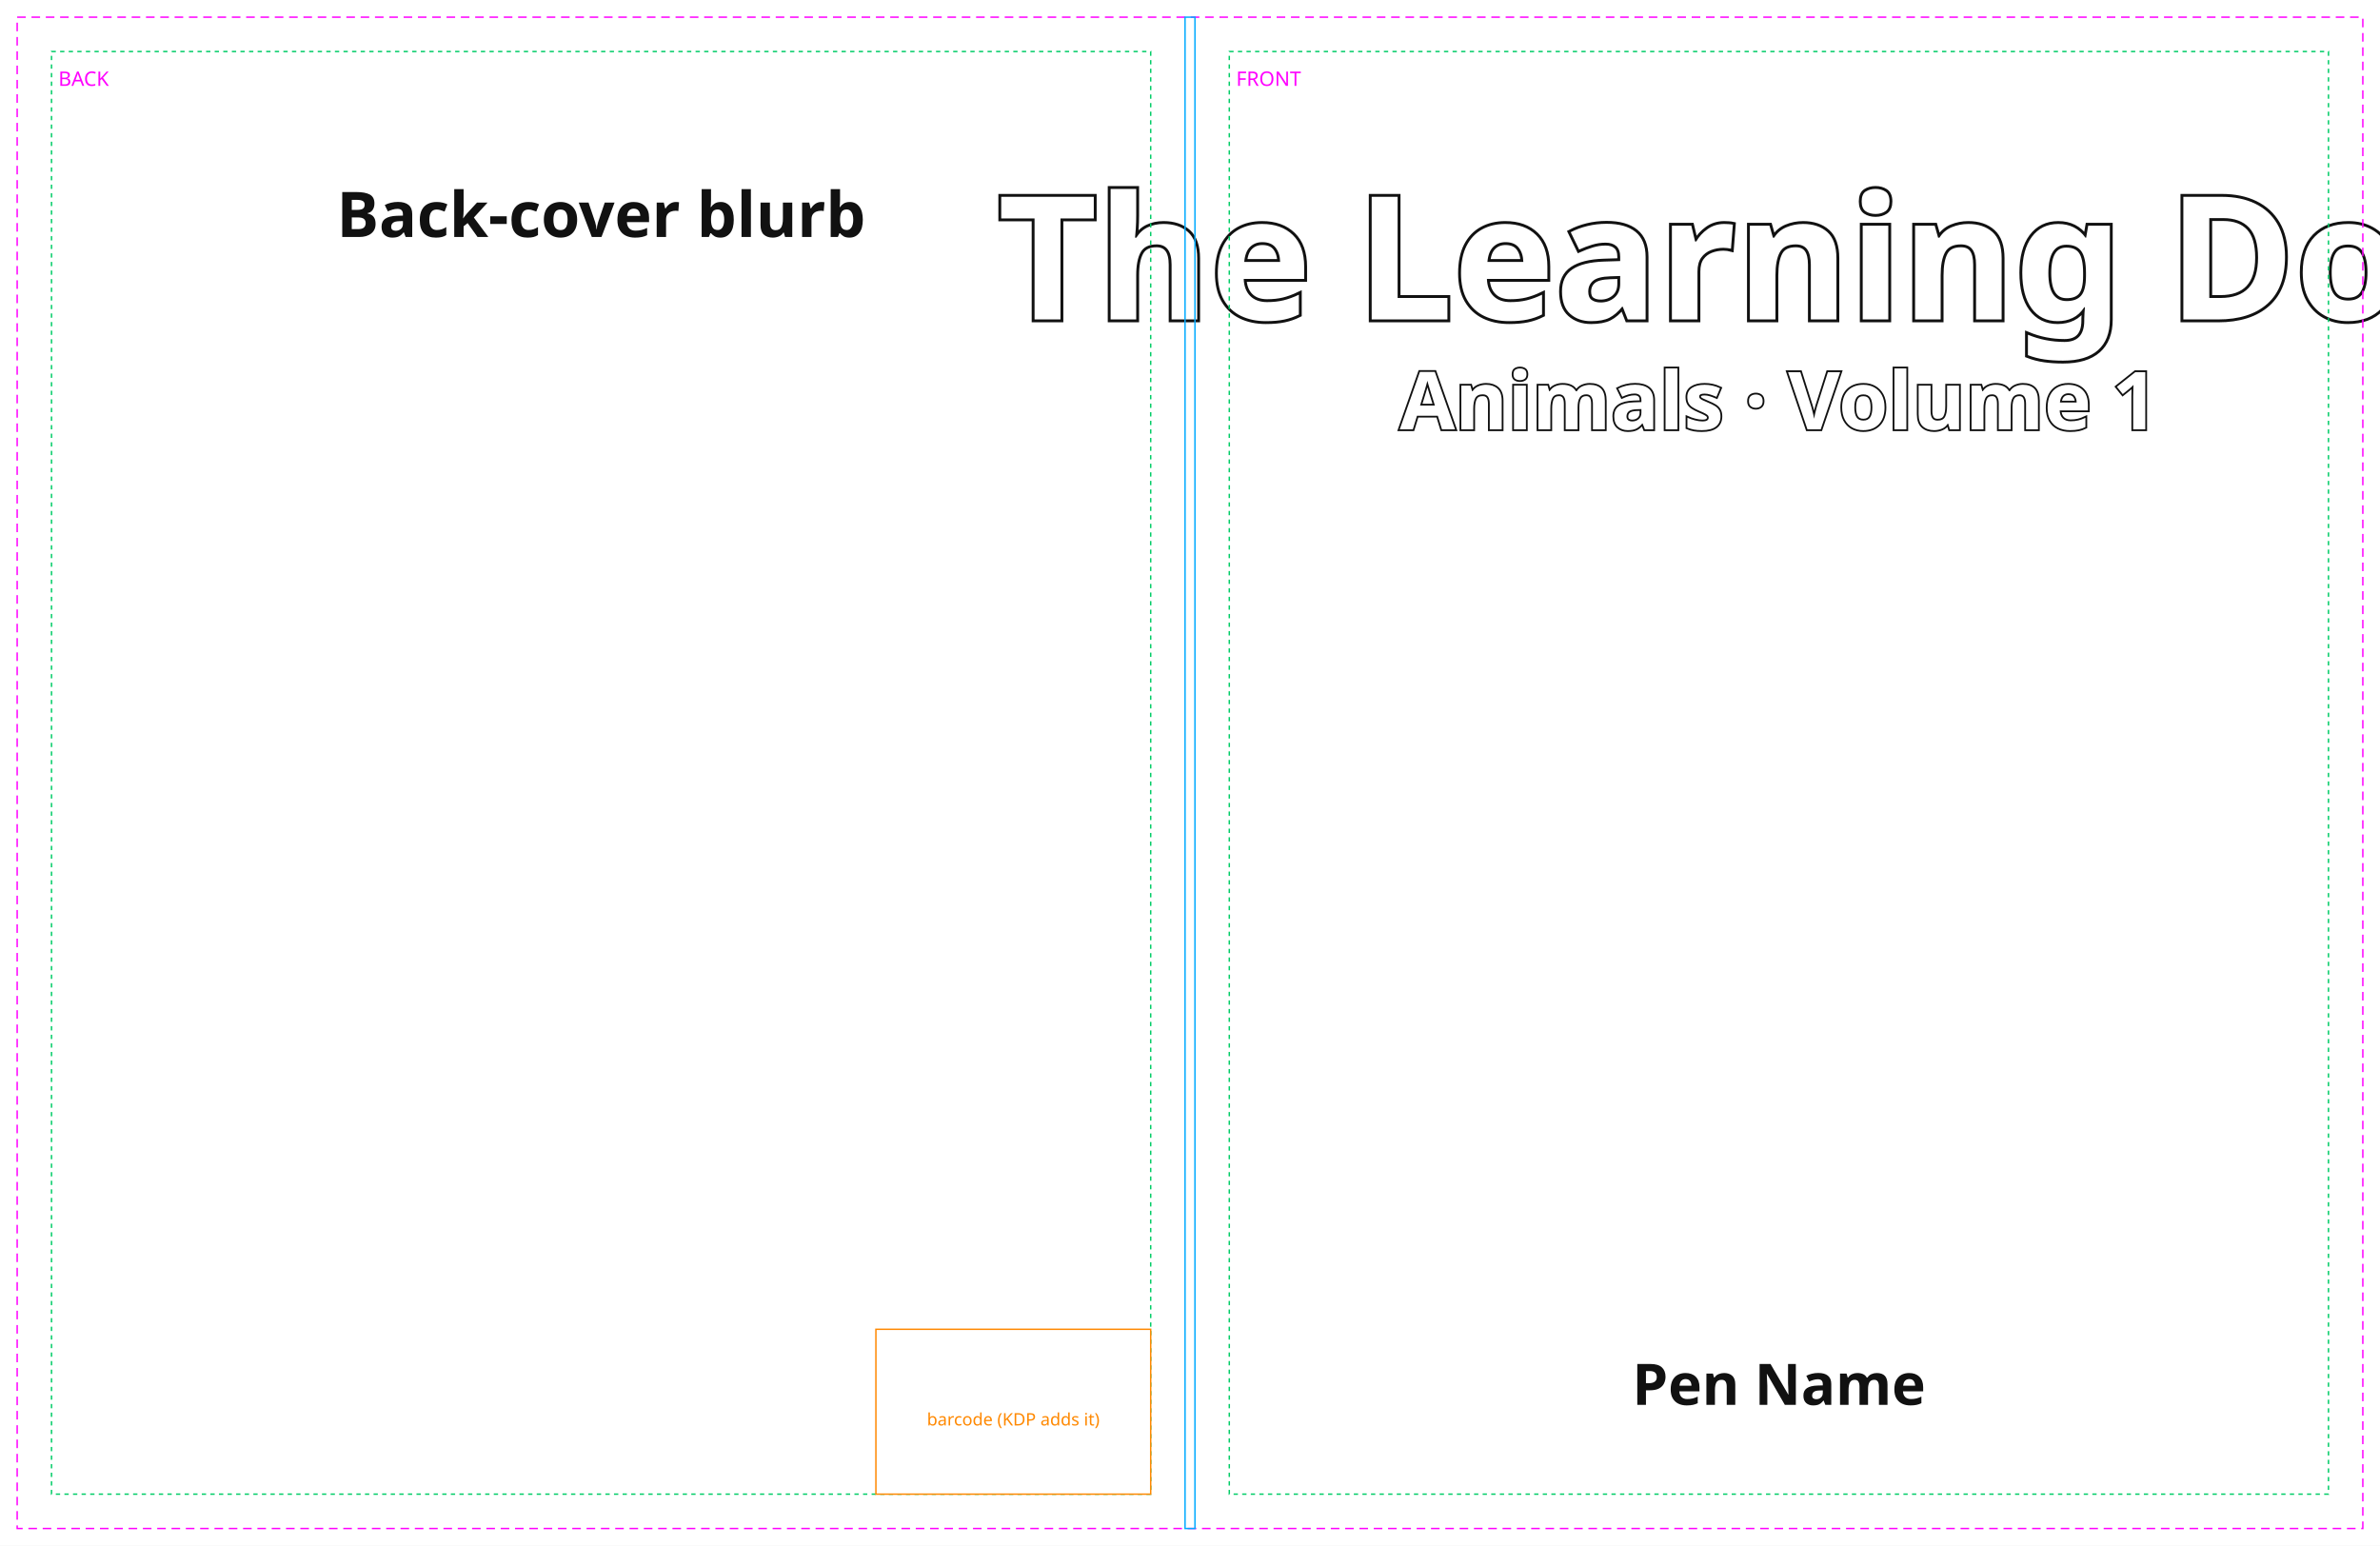
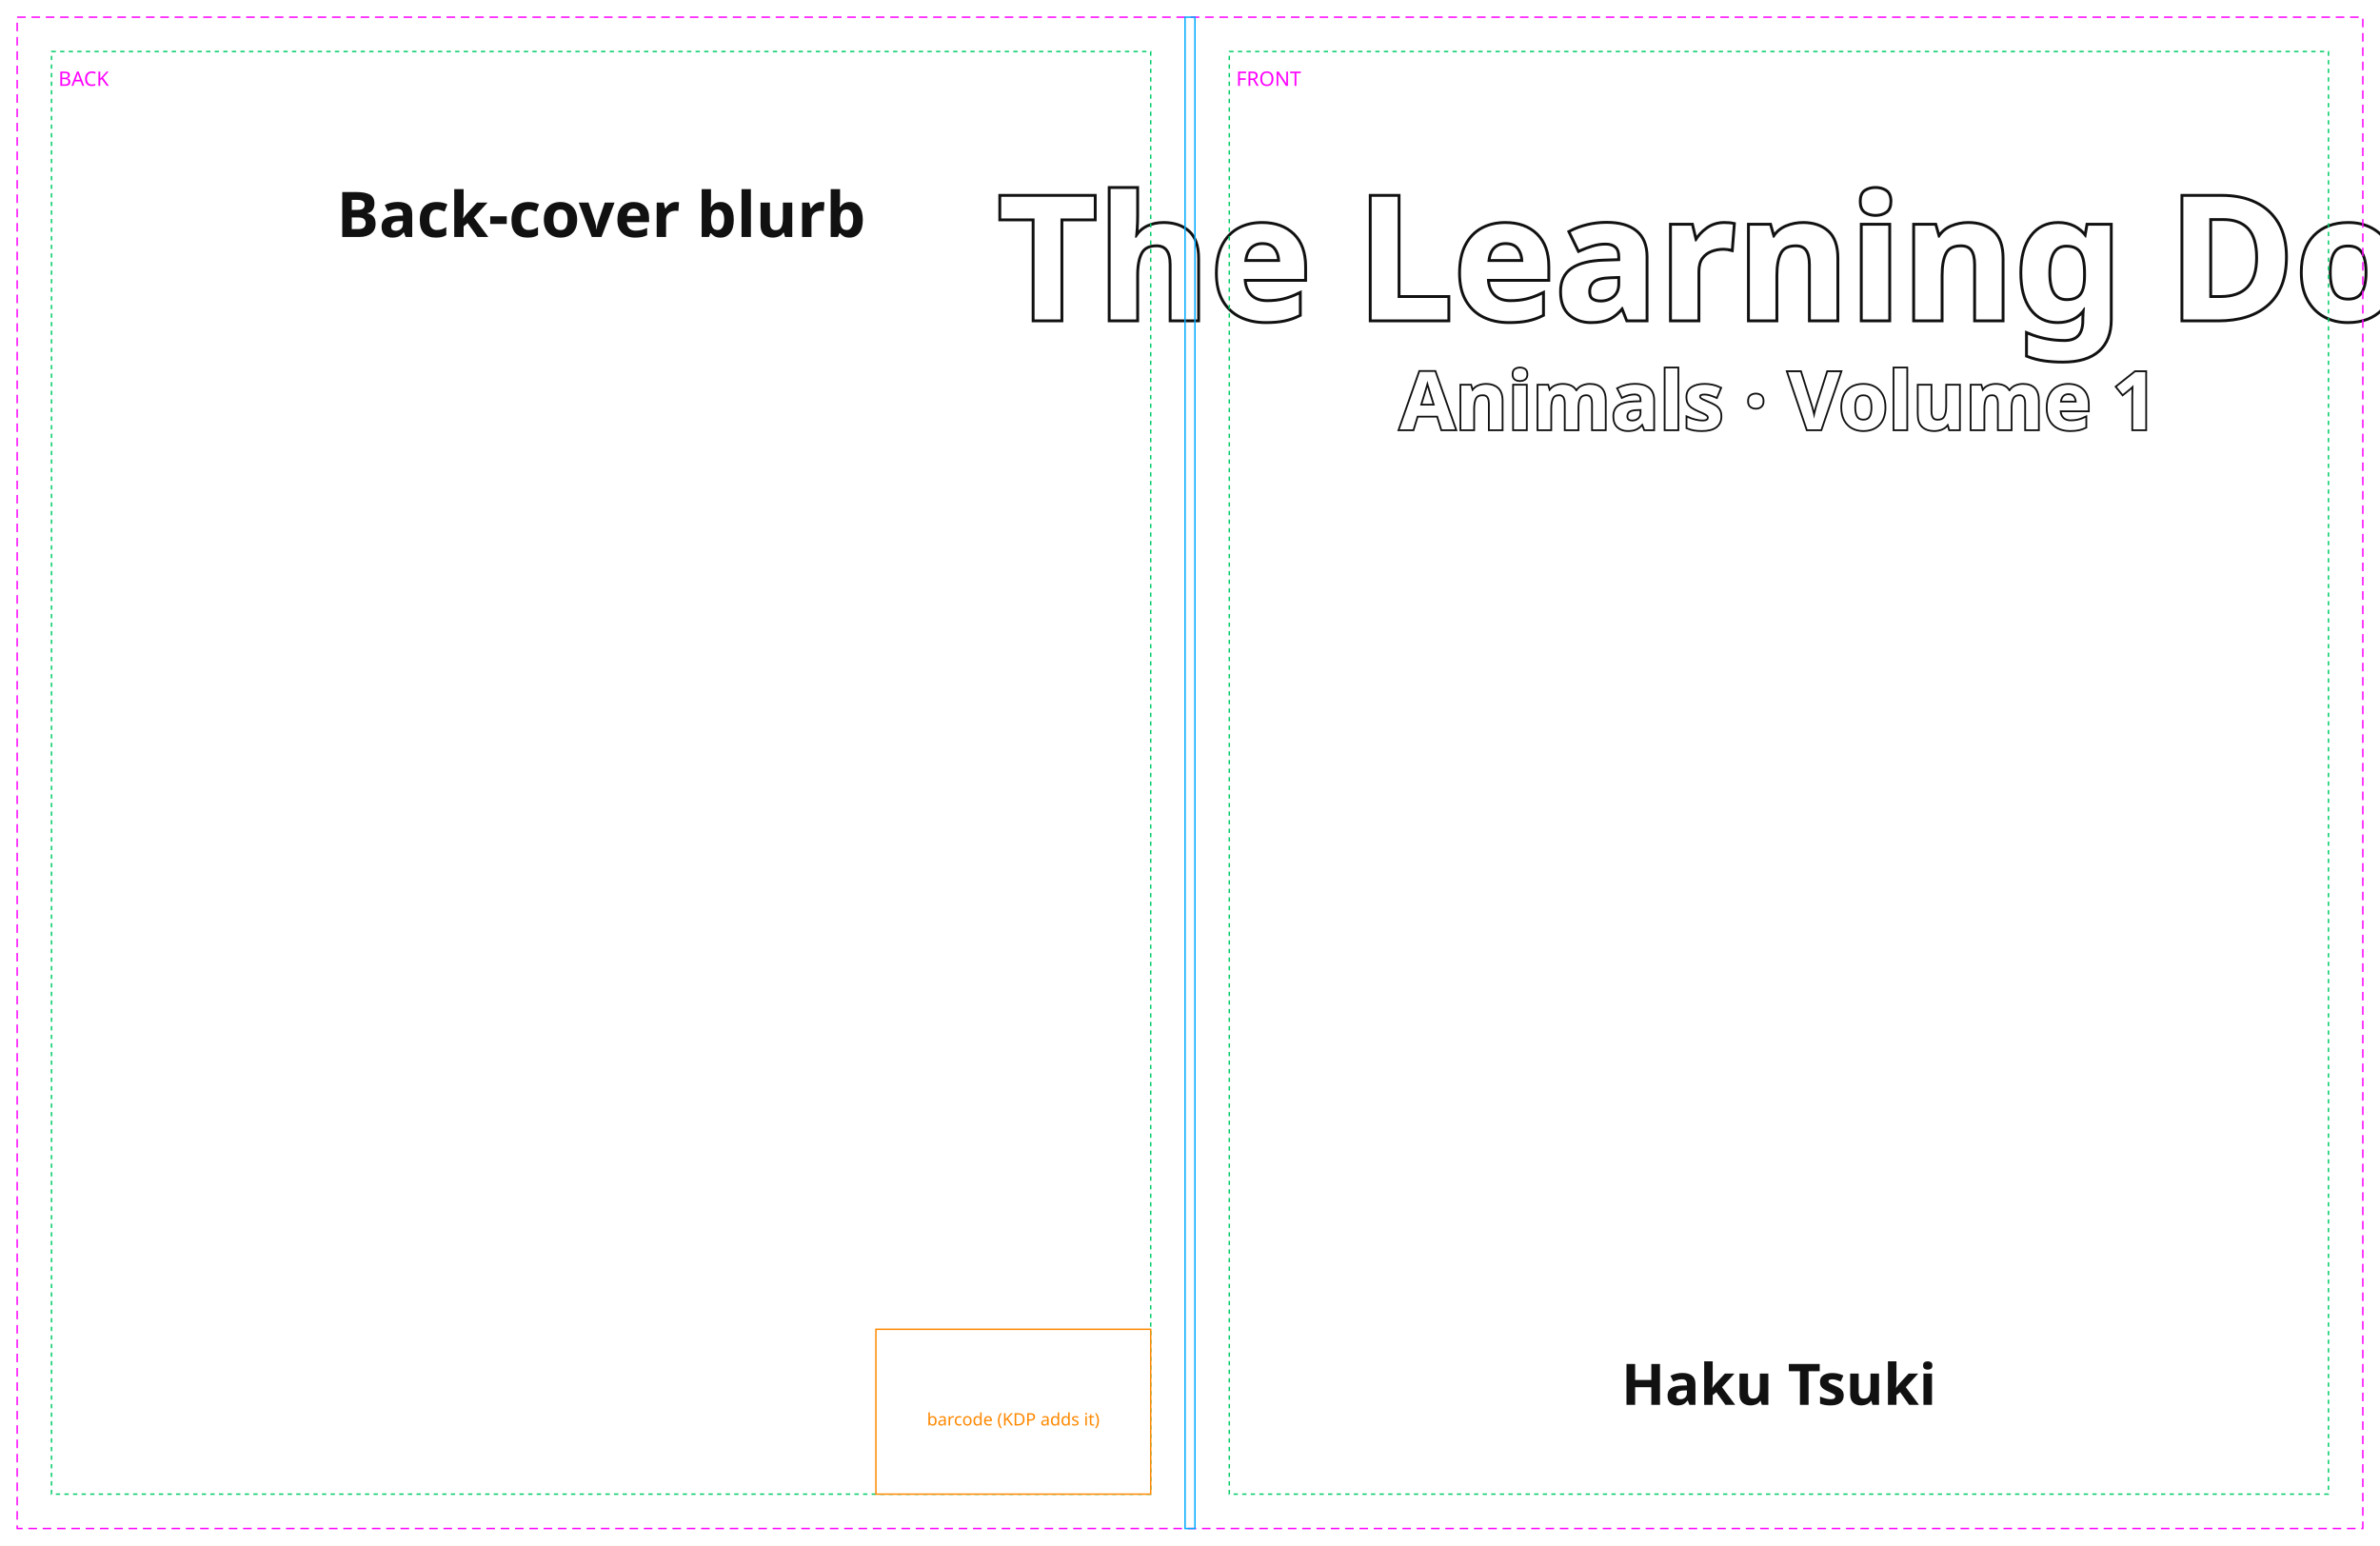
<svg xmlns="http://www.w3.org/2000/svg" width="17.322in" height="11.25in" viewBox="0 0 1662.92 1080.0">
  <g>
    <rect x="0" y="0" width="1662.92" height="1080.0" fill="#ffffff" />
  </g>
  <g>
    
  </g>
  <g>
    <text x="1242.92" y="223.2" text-anchor="middle" font-family="Fredoka" font-weight="600" font-size="120" fill="#ffffff" stroke="#111111" stroke-width="4" paint-order="stroke fill">The Learning Dojo</text>
    <text x="1242.92" y="300.0" text-anchor="middle" font-family="Fredoka" font-weight="600" font-size="56" fill="#ffffff" stroke="#111111" stroke-width="2.5" paint-order="stroke fill">Animals · Volume 1</text>
-     <text x="1242.92" y="981.6" text-anchor="middle" font-family="Fredoka" font-weight="600" font-size="40" fill="#111111">Pen Name</text>
+     <text x="1242.92" y="981.6" text-anchor="middle" font-family="Fredoka" font-weight="600" font-size="40" fill="#111111">Haku Tsuki</text>
    <text x="420.0" y="165.6" text-anchor="middle" font-family="Fredoka" font-weight="600" font-size="44" fill="#111111">Back-cover blurb</text>
  </g>
  <g>
    <rect x="12.0" y="12.0" width="1638.92" height="1056" fill="none" stroke="#ff00ff" stroke-width="1" stroke-dasharray="6 4" />
    <rect x="828.0" y="12.0" width="6.92" height="1056" fill="none" stroke="#00aaff" stroke-width="1" />
    <rect x="36.0" y="36.0" width="768.0" height="1008.0" fill="none" stroke="#00cc66" stroke-width="1" stroke-dasharray="3 3" />
    <rect x="858.92" y="36.0" width="768.0" height="1008.0" fill="none" stroke="#00cc66" stroke-width="1" stroke-dasharray="3 3" />
    <rect x="612.0" y="928.8" width="192" height="115.2" fill="#ffffff" stroke="#ff8800" stroke-width="1" />
    <text x="708.0" y="996.0" text-anchor="middle" font-family="sans-serif" font-size="12" fill="#ff8800">barcode (KDP adds it)</text>
    <text x="40.8" y="60.0" font-family="sans-serif" font-size="14" fill="#ff00ff">BACK</text>
    <text x="863.72" y="60.0" font-family="sans-serif" font-size="14" fill="#ff00ff">FRONT</text>
  </g>
</svg>
